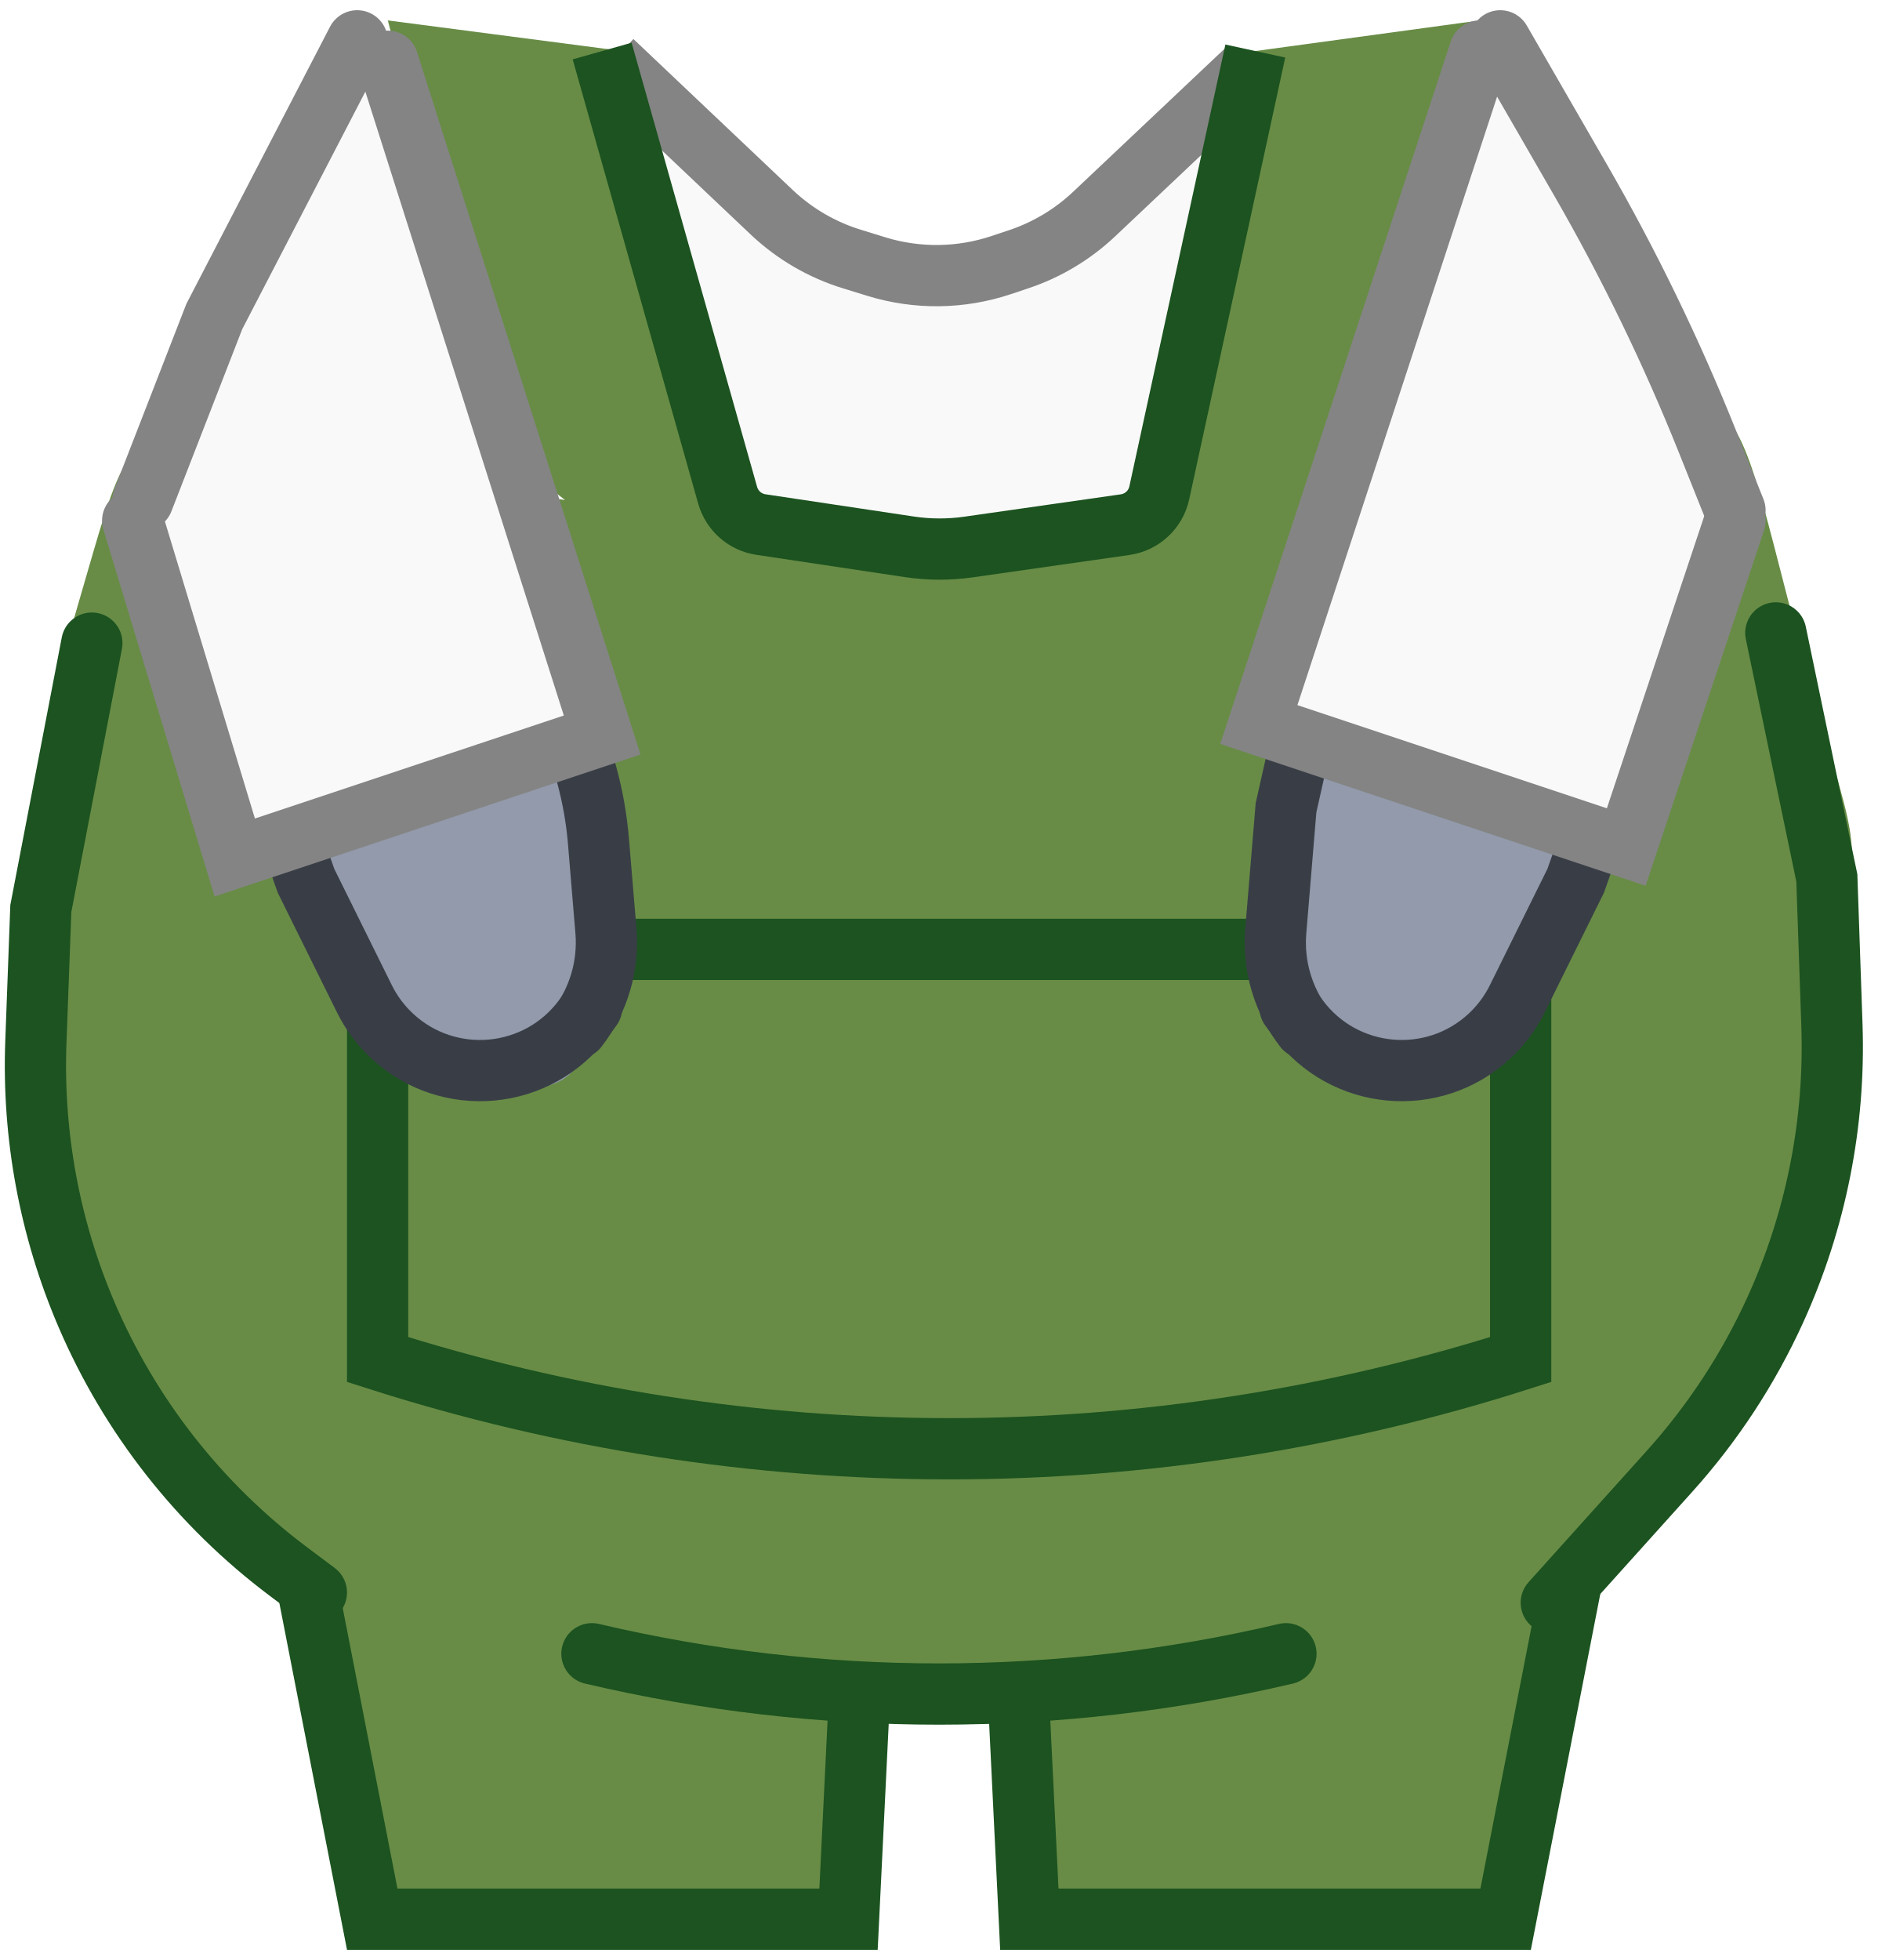
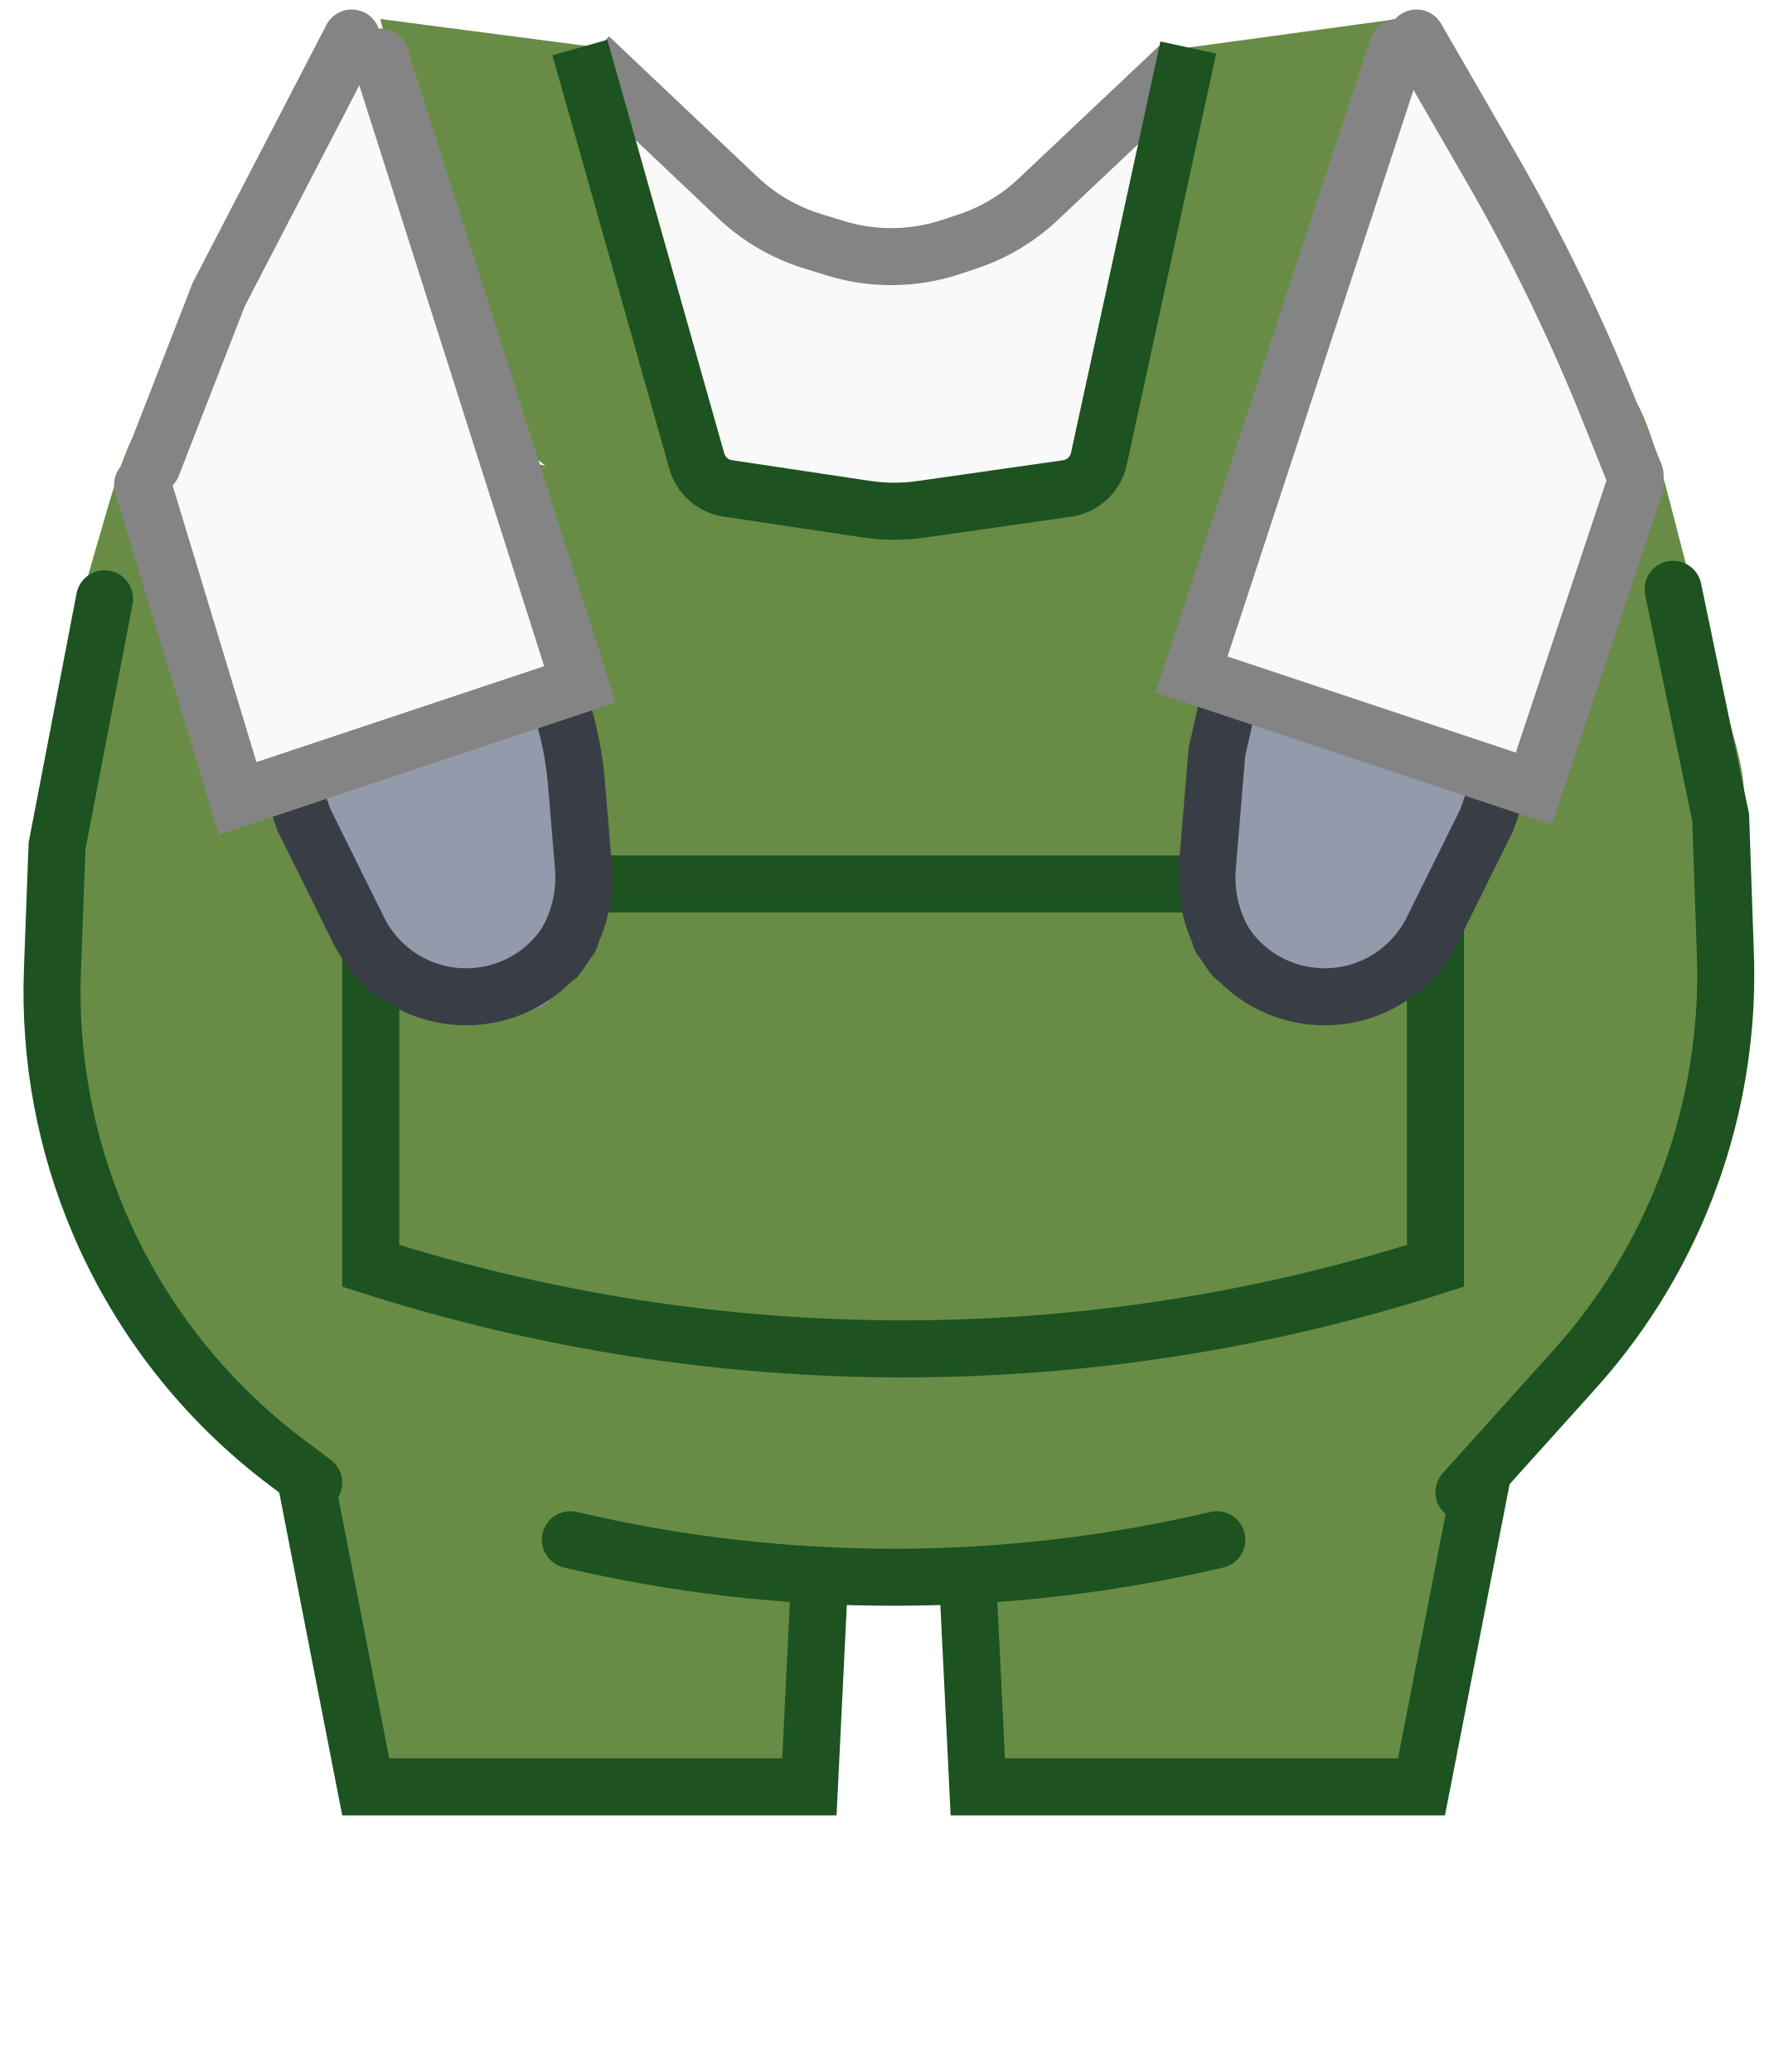
- <svg xmlns="http://www.w3.org/2000/svg" width="92" height="96" viewBox="0 0 92 96" fill="none">
-   <path d="M89 48.917C89 80.29 69.733 79 45.5 79C21.267 79 3 80.29 3 48.917C3 34.511 7 9.5 18.5 4C35.086 -3.932 32.895 14 46 14C59.105 14 52.5 3 66 2C79.866 0.973 89 34.511 89 48.917Z" fill="#F9F9F9" />
-   <path d="M30 3L37.801 10.39C38.919 11.449 40.266 12.236 41.737 12.688L42.937 13.058C44.929 13.671 47.063 13.646 49.04 12.987L49.903 12.699C51.284 12.239 52.548 11.482 53.607 10.482L61 3.5" stroke="#848484" stroke-width="3" />
-   <path d="M42.425 76.5L41.571 94H18.236L14.821 76.5H42.425Z" fill="#688C46" stroke="#1C5320" stroke-width="3" />
-   <path d="M49.575 76.5L50.429 94H73.764L77.179 76.5H49.575Z" fill="#688C46" stroke="#1C5320" stroke-width="3" />
-   <path d="M66.999 22L65.357 23.418C85.446 19.357 83.954 15.26 87.499 29C91.499 44.5 91.07 38.013 89.999 50C87.499 78 72 82.5 45.952 83C21.746 83 2.5 79.729 2.5 50.5C2.499 37.255 0.5 41 4 29C7.416 17.291 5.563 21.428 27.68 24.489L24.5 22L19 1L30.5 2.5L34.907 25.342C38.18 25.666 41.844 25.953 45.952 26.168C50.181 25.785 53.932 25.324 57.264 24.829L61.499 2.5L72.499 1L66.999 22Z" fill="#688C46" />
-   <path d="M74.5 46.5V66.59C56.288 72.416 36.712 72.416 18.5 66.59V46.5H74.5Z" fill="#688C46" stroke="#1C5320" stroke-width="3" />
-   <path d="M29.5 2.5L35.649 24.258C35.863 25.014 36.499 25.575 37.277 25.692L44.552 26.783C45.512 26.927 46.488 26.93 47.45 26.793L55.124 25.697C55.951 25.578 56.618 24.958 56.795 24.142L61.5 2.5" stroke="#1C5320" stroke-width="3" />
-   <path d="M10.844 29.919C9.39 20.472 15.301 25.317 19.823 24.621C24.345 23.925 26.121 24.487 27.575 33.935C28.242 38.273 30.008 46.676 29.126 50.172C28.244 53.669 26.717 53.154 24.271 53.531C21.826 53.907 20.817 53.095 18.727 50.181C16.387 46.92 11.512 34.258 10.844 29.919Z" fill="#929AAB" />
-   <path d="M80.684 28.919C82.138 19.472 76.228 24.317 71.705 23.621C67.183 22.925 65.407 23.487 63.953 32.935C63.286 37.273 61.521 45.676 62.403 49.172C63.285 52.669 64.811 52.154 67.257 52.531C69.703 52.907 70.711 52.095 72.802 49.181C75.141 45.92 80.017 33.258 80.684 28.919Z" fill="#929AAB" />
-   <path d="M10.488 30.347L14.992 43.141L17.853 48.921C18.192 49.607 18.654 50.225 19.214 50.746V50.746C21.977 53.314 26.359 52.906 28.6 49.872L28.988 49.347" stroke="#393E46" stroke-width="3" stroke-linecap="round" />
-   <path d="M25.5 26L28.748 37.961C29.038 39.027 29.23 40.117 29.321 41.218L29.686 45.598C29.828 47.302 29.327 48.998 28.282 50.352V50.352" stroke="#393E46" stroke-width="3" stroke-linecap="round" />
-   <path d="M81.7 30.347L77.196 43.141L74.335 48.921C73.996 49.607 73.534 50.225 72.974 50.746V50.746C70.211 53.314 65.829 52.906 63.588 49.872L63.2 49.347" stroke="#393E46" stroke-width="3" stroke-linecap="round" />
-   <path d="M66.5 24L63.004 39.563L62.502 45.598C62.36 47.302 62.861 48.998 63.906 50.352V50.352" stroke="#393E46" stroke-width="3" stroke-linecap="round" />
-   <path d="M7 28.5L9.5 19.5L25.5 23L29.5 35.5L11.5 41.5L7 28.5Z" fill="#F9F9F9" />
-   <path d="M6.5 25.5L11.5 42L29.5 36L19 3" stroke="#848484" stroke-width="3" stroke-linecap="round" />
-   <path d="M85 27L81.5 18.484L66.5 21L61.672 34.987L79.672 40.987L85 27Z" fill="#F9F9F9" />
-   <path d="M85 25.5L79.672 41.487L61.672 35.487L72.5 2.5" stroke="#848484" stroke-width="3" stroke-linecap="round" />
-   <path d="M17.5 2L10.5 15.5L7 24.5" stroke="#848484" stroke-width="3" stroke-linecap="round" />
-   <path d="M73.5 2L77.427 8.806C79.806 12.93 81.888 17.219 83.656 21.639L85 25" stroke="#848484" stroke-width="3" stroke-linecap="round" />
-   <path d="M15.5 78L14.121 76.966C9.783 73.712 6.376 69.377 4.24 64.393V64.393C2.436 60.183 1.588 55.626 1.757 51.05L2 44.5L4.5 31.5" stroke="#1C5320" stroke-width="3" stroke-linecap="round" />
-   <path d="M76 78.5L81.794 72.062C83.919 69.701 85.669 67.029 86.983 64.137V64.137C88.967 59.772 89.914 55.006 89.749 50.214L89.5 43L87 31" stroke="#1C5320" stroke-width="3" stroke-linecap="round" />
-   <path d="M29 81V81C40.181 83.631 51.819 83.631 63 81V81" stroke="#1C5320" stroke-width="3" stroke-linecap="round" />
+ <svg xmlns="http://www.w3.org/2000/svg" width="93" height="109" viewBox="0 0 93 109" fill="none">
+   <path d="M90 48.917C90 80.29 70.733 79 46.5 79C22.267 79 4 80.29 4 48.917C4 34.511 8 9.5 19.5 4C36.086 -3.932 33.895 14 47 14C60.105 14 53.5 3 67 2C80.866 0.973 90 34.511 90 48.917Z" fill="#F9F9F9" />
+   <path d="M31 3L38.801 10.39C39.919 11.449 41.266 12.236 42.737 12.688L43.937 13.058C45.929 13.671 48.063 13.646 50.04 12.987L50.903 12.699C52.284 12.239 53.548 11.482 54.607 10.482L62 3.5" stroke="#848484" stroke-width="3" />
+   <path d="M43.425 76.5L42.571 94H19.236L15.821 76.5H43.425Z" fill="#688C46" stroke="#1C5320" stroke-width="3" />
+   <path d="M50.575 76.5L51.429 94H74.764L78.179 76.5H50.575Z" fill="#688C46" stroke="#1C5320" stroke-width="3" />
+   <path d="M67.999 22L66.357 23.418C86.446 19.357 84.954 15.26 88.499 29C92.499 44.5 92.07 38.013 90.999 50C88.499 78 73 82.5 46.952 83C22.746 83 3.5 79.729 3.5 50.5C3.499 37.255 1.5 41 5 29C8.416 17.291 6.563 21.428 28.68 24.489L25.5 22L20 1L31.5 2.5L35.907 25.342C39.18 25.666 42.844 25.953 46.952 26.168C51.181 25.785 54.932 25.324 58.264 24.829L62.499 2.5L73.499 1L67.999 22Z" fill="#688C46" />
+   <path d="M75.5 46.5V66.59C57.288 72.416 37.712 72.416 19.5 66.59V46.5H75.5Z" fill="#688C46" stroke="#1C5320" stroke-width="3" />
+   <path d="M30.5 2.5L36.649 24.258C36.863 25.014 37.499 25.575 38.277 25.692L45.552 26.783C46.512 26.927 47.488 26.93 48.45 26.793L56.124 25.697C56.951 25.578 57.618 24.958 57.795 24.142L62.5 2.5" stroke="#1C5320" stroke-width="3" />
+   <path d="M11.844 29.919C10.39 20.472 16.301 25.317 20.823 24.621C25.345 23.925 27.121 24.487 28.575 33.935C29.242 38.273 31.008 46.676 30.126 50.172C29.244 53.669 27.717 53.154 25.271 53.531C22.826 53.907 21.817 53.095 19.727 50.181C17.387 46.92 12.512 34.258 11.844 29.919Z" fill="#929AAB" />
+   <path d="M81.684 28.919C83.138 19.472 77.228 24.317 72.705 23.621C68.183 22.925 66.407 23.487 64.953 32.935C64.286 37.273 62.521 45.676 63.403 49.172C64.285 52.669 65.811 52.154 68.257 52.531C70.703 52.907 71.711 52.095 73.802 49.181C76.141 45.92 81.017 33.258 81.684 28.919Z" fill="#929AAB" />
+   <path d="M11.488 30.347L15.992 43.141L18.853 48.921C19.192 49.607 19.654 50.225 20.214 50.746C22.977 53.314 27.359 52.906 29.6 49.872L29.988 49.347" stroke="#393E46" stroke-width="3" stroke-linecap="round" />
+   <path d="M26.5 26L29.748 37.961C30.038 39.027 30.23 40.117 30.321 41.218L30.686 45.598C30.828 47.302 30.327 48.998 29.282 50.352" stroke="#393E46" stroke-width="3" stroke-linecap="round" />
+   <path d="M82.7 30.347L78.196 43.141L75.335 48.921C74.996 49.607 74.534 50.225 73.974 50.746C71.211 53.314 66.829 52.906 64.588 49.872L64.2 49.347" stroke="#393E46" stroke-width="3" stroke-linecap="round" />
+   <path d="M67.5 24L64.004 39.563L63.502 45.598C63.36 47.302 63.861 48.998 64.906 50.352" stroke="#393E46" stroke-width="3" stroke-linecap="round" />
+   <path d="M8 28.5L10.5 19.5L26.5 23L30.5 35.5L12.5 41.5L8 28.5Z" fill="#F9F9F9" />
+   <path d="M7.5 25.5L12.5 42L30.5 36L20 3" stroke="#848484" stroke-width="3" stroke-linecap="round" />
+   <path d="M86 27L82.5 18.484L67.5 21L62.672 34.987L80.672 40.987L86 27Z" fill="#F9F9F9" />
+   <path d="M86 25.5L80.672 41.487L62.672 35.487L73.5 2.5" stroke="#848484" stroke-width="3" stroke-linecap="round" />
+   <path d="M18.5 2L11.5 15.5L8 24.5" stroke="#848484" stroke-width="3" stroke-linecap="round" />
+   <path d="M74.5 2L78.427 8.806C80.806 12.93 82.888 17.219 84.656 21.639L86 25" stroke="#848484" stroke-width="3" stroke-linecap="round" />
+   <path d="M16.5 78L15.121 76.966C10.783 73.712 7.376 69.377 5.24 64.393C3.436 60.183 2.588 55.626 2.757 51.05L3 44.5L5.5 31.5" stroke="#1C5320" stroke-width="3" stroke-linecap="round" />
+   <path d="M77 78.5L82.794 72.062C84.919 69.701 86.669 67.029 87.983 64.137C89.967 59.772 90.914 55.006 90.749 50.214L90.5 43L88 31" stroke="#1C5320" stroke-width="3" stroke-linecap="round" />
+   <path d="M30 81C41.181 83.631 52.819 83.631 64 81" stroke="#1C5320" stroke-width="3" stroke-linecap="round" />
</svg>
